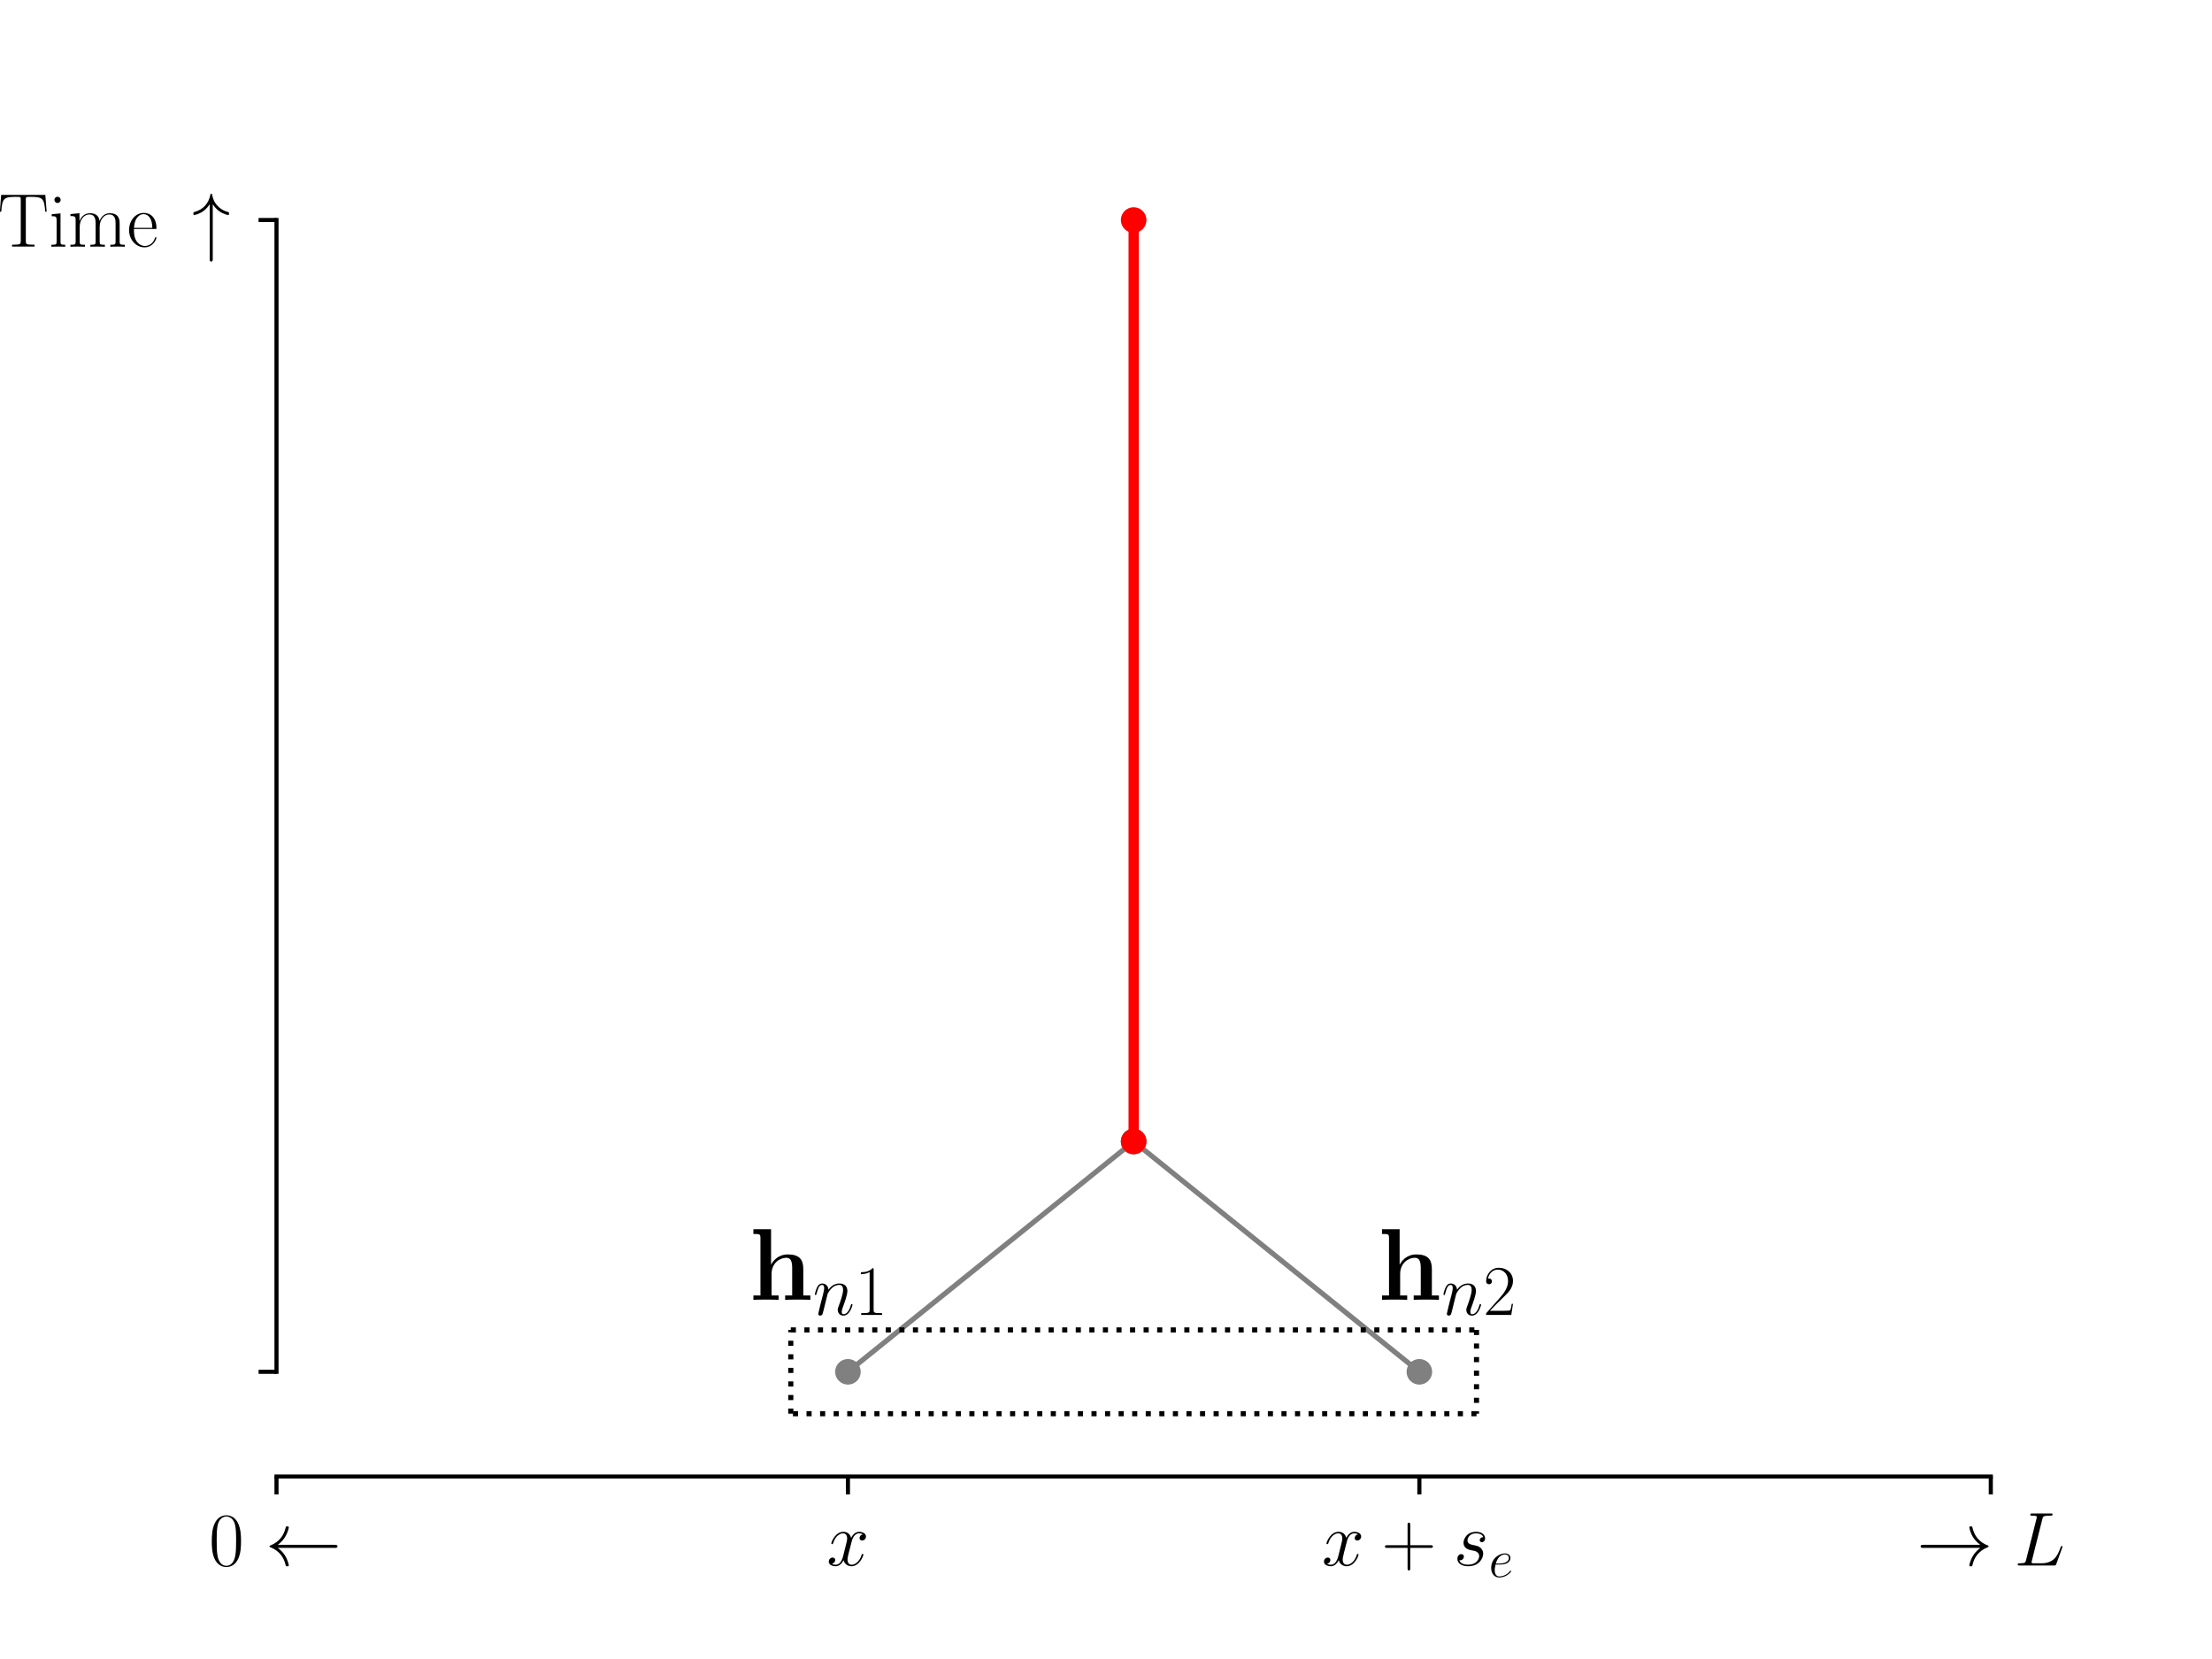
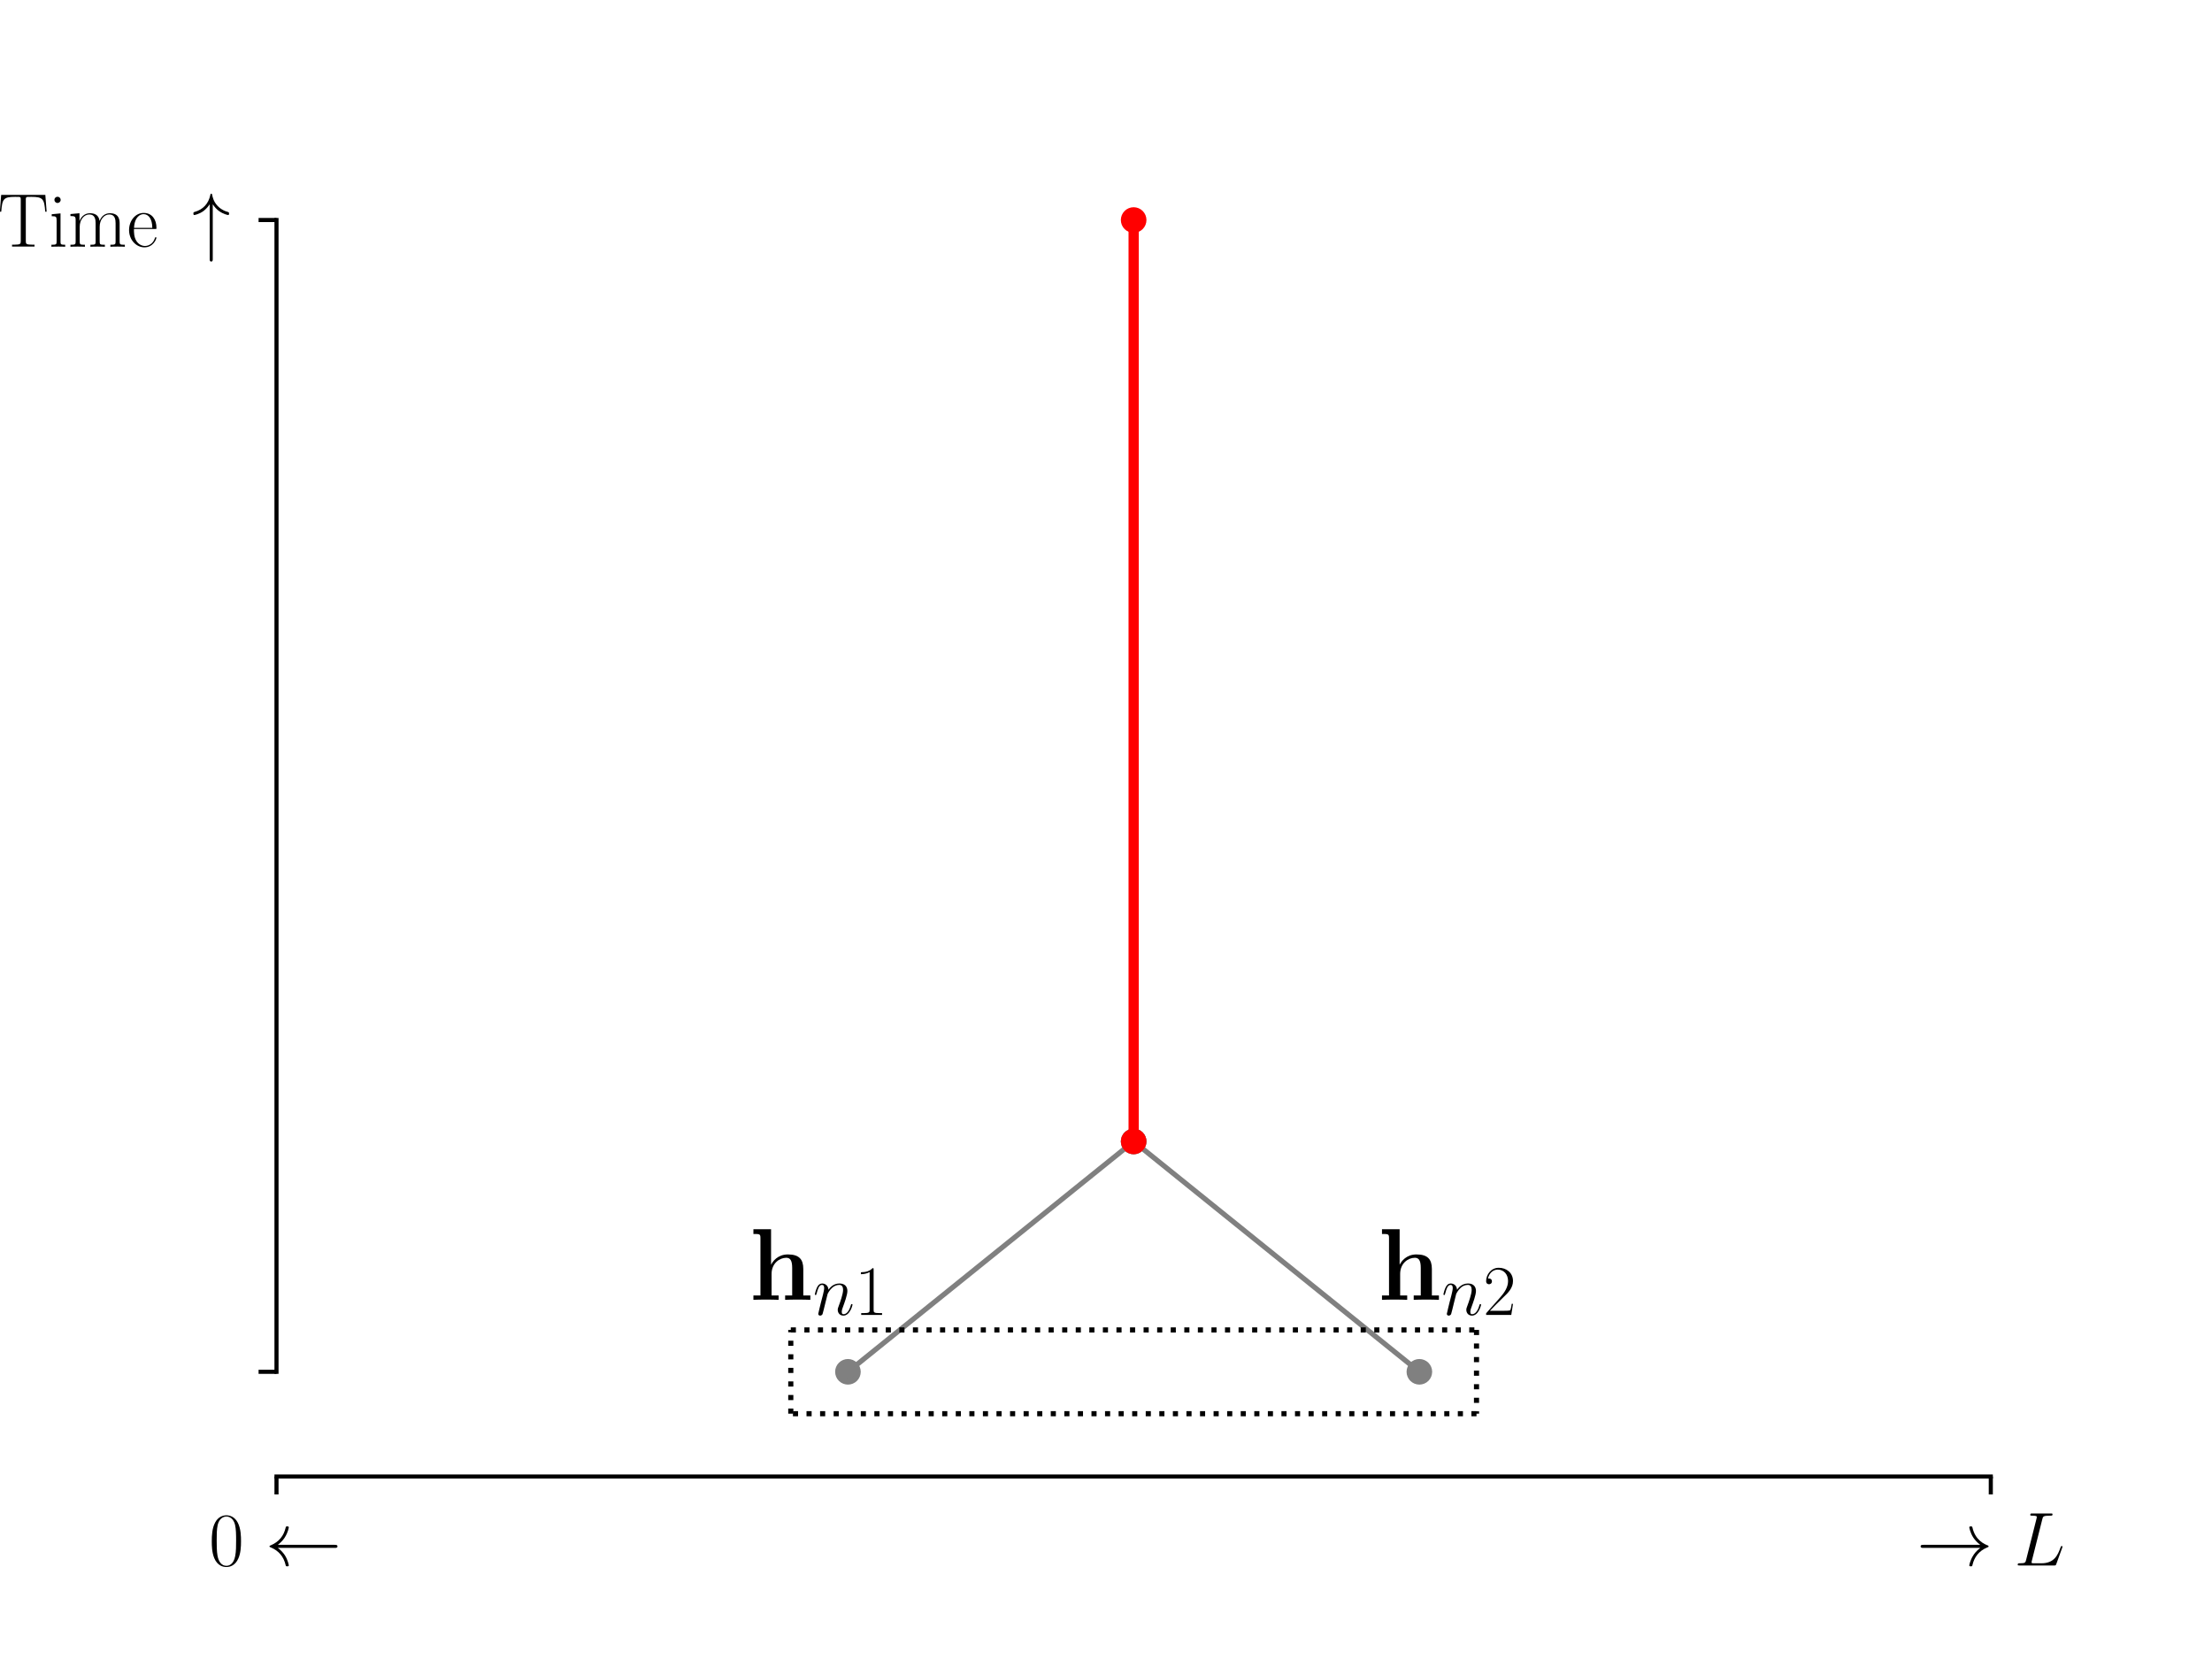
<svg xmlns="http://www.w3.org/2000/svg" xmlns:xlink="http://www.w3.org/1999/xlink" width="432pt" height="324pt" viewBox="0 0 432 324" version="1.1">
  <defs>
    <style type="text/css">*{stroke-linejoin: round; stroke-linecap: butt}</style>
  </defs>
  <g id="figure_1">
    <g id="patch_1">
      <path d="M 0 324  L 432 324  L 432 0  L 0 0  z " style="fill: #ffffff" />
    </g>
    <g id="axes_1">
      <g id="patch_2">
        <path d="M 54 288.36  L 388.8 288.36  L 388.8 38.88  L 54 38.88  z " style="fill: #ffffff" />
      </g>
      <g id="matplotlib.axis_1">
        <g id="xtick_1">
          <g id="line2d_1">
            <defs>
-               <path id="m6082143e1d" d="M 0 0  L 0 3.5  " style="stroke: #000000; stroke-width: 0.8" />
+               <path id="mec3e85dd32" d="M 0 0  L 0 3.5  " style="stroke: #000000; stroke-width: 0.8" />
            </defs>
            <g>
-               <use xlink:href="#m6082143e1d" x="54" y="288.36" style="stroke: #000000; stroke-width: 0.8" />
+               <use xlink:href="#mec3e85dd32" x="54" y="288.36" style="stroke: #000000; stroke-width: 0.8" />
            </g>
          </g>
          <g id="text_1">
            <g transform="translate(40.79435 305.7377) scale(0.15 -0.15)">
              <defs>
                <path id="CMR17-30" d="M 2688 2025  C 2688 2416 2682 3080 2413 3591  C 2176 4039 1798 4198 1466 4198  C 1158 4198 768 4058 525 3597  C 269 3118 243 2524 243 2025  C 243 1661 250 1106 448 619  C 723 -39 1216 -128 1466 -128  C 1760 -128 2208 -7 2470 600  C 2662 1042 2688 1559 2688 2025  z M 1466 -26  C 1056 -26 813 325 723 812  C 653 1188 653 1738 653 2096  C 653 2588 653 2997 736 3387  C 858 3929 1216 4096 1466 4096  C 1728 4096 2067 3923 2189 3400  C 2272 3036 2278 2607 2278 2096  C 2278 1680 2278 1169 2202 792  C 2067 95 1690 -26 1466 -26  z " transform="scale(0.015625)" />
                <path id="CMSY10-20" d="M 5811 1472  C 5926 1472 6042 1472 6042 1600  C 6042 1728 5926 1728 5811 1728  L 1056 1728  C 1408 1997 1581 2259 1632 2342  C 1920 2784 1971 3187 1971 3194  C 1971 3270 1894 3270 1843 3270  C 1734 3270 1728 3258 1702 3142  C 1555 2515 1178 1984 454 1683  C 384 1658 358 1645 358 1600  C 358 1555 390 1542 454 1517  C 1120 1242 1549 742 1709 26  C 1728 -51 1734 -70 1843 -70  C 1894 -70 1971 -70 1971 7  C 1971 20 1914 423 1645 851  C 1517 1043 1331 1267 1056 1472  L 5811 1472  z " transform="scale(0.015625)" />
              </defs>
              <use xlink:href="#CMR17-30" transform="scale(0.996264)" />
              <use xlink:href="#CMSY10-20" transform="translate(73.36449 0) scale(0.996264)" />
            </g>
          </g>
        </g>
        <g id="xtick_2">
          <g id="line2d_2">
            <g>
-               <use xlink:href="#m6082143e1d" x="165.6" y="288.36" style="stroke: #000000; stroke-width: 0.8" />
+               <use xlink:href="#mec3e85dd32" x="388.8" y="288.36" style="stroke: #000000; stroke-width: 0.8" />
            </g>
          </g>
          <g id="text_2">
-             <g transform="translate(161.4424 305.7377) scale(0.15 -0.15)">
-               <defs>
-                 <path id="CMMI12-78" d="M 3034 2606  C 2829 2567 2752 2414 2752 2293  C 2752 2139 2874 2088 2963 2088  C 3155 2088 3290 2254 3290 2427  C 3290 2695 2982 2816 2714 2816  C 2323 2816 2106 2433 2048 2312  C 1901 2816 1504 2816 1389 2816  C 736 2816 390 1980 390 1839  C 390 1814 416 1782 461 1782  C 512 1782 525 1820 538 1846  C 755 2555 1184 2689 1370 2689  C 1658 2689 1715 2420 1715 2267  C 1715 2127 1677 1980 1600 1673  L 1382 798  C 1286 415 1101 64 762 64  C 730 64 570 64 435 147  C 666 192 717 383 717 460  C 717 588 621 664 499 664  C 346 664 179 530 179 326  C 179 57 480 -64 755 -64  C 1062 -64 1280 179 1414 441  C 1517 64 1837 -64 2074 -64  C 2726 -64 3072 773 3072 913  C 3072 945 3046 971 3008 971  C 2950 971 2944 939 2925 888  C 2752 326 2381 64 2093 64  C 1869 64 1747 230 1747 492  C 1747 632 1773 734 1875 1156  L 2099 2024  C 2195 2408 2413 2689 2707 2689  C 2720 2689 2899 2689 3034 2606  z " transform="scale(0.015625)" />
-               </defs>
-               <use xlink:href="#CMMI12-78" transform="scale(0.996264)" />
-             </g>
-           </g>
-         </g>
-         <g id="xtick_3">
-           <g id="line2d_3">
-             <g>
-               <use xlink:href="#m6082143e1d" x="277.2" y="288.36" style="stroke: #000000; stroke-width: 0.8" />
-             </g>
-           </g>
-           <g id="text_3">
-             <g transform="translate(258.1495 305.7377) scale(0.15 -0.15)">
-               <defs>
-                 <path id="CMR17-2b" d="M 2413 1472  L 4109 1472  C 4198 1472 4307 1472 4307 1580  C 4307 1695 4205 1695 4109 1695  L 2413 1695  L 2413 3386  C 2413 3475 2413 3584 2304 3584  C 2189 3584 2189 3482 2189 3386  L 2189 1695  L 493 1695  C 403 1695 294 1695 294 1587  C 294 1472 397 1472 493 1472  L 2189 1472  L 2189 -218  C 2189 -307 2189 -416 2298 -416  C 2413 -416 2413 -314 2413 -218  L 2413 1472  z " transform="scale(0.015625)" />
-                 <path id="CMMI12-73" d="M 1459 1280  C 1568 1261 1741 1223 1779 1216  C 1862 1192 2150 1090 2150 783  C 2150 586 1971 70 1229 70  C 1094 70 614 70 486 436  C 742 404 870 603 870 745  C 870 880 781 950 653 950  C 512 950 326 841 326 552  C 326 173 710 -64 1222 -64  C 2195 -64 2483 651 2483 984  C 2483 1079 2483 1258 2278 1462  C 2118 1616 1965 1648 1619 1718  C 1446 1756 1171 1814 1171 2101  C 1171 2229 1286 2689 1894 2689  C 2163 2689 2426 2589 2490 2368  C 2208 2368 2195 2125 2195 2119  C 2195 1984 2317 1946 2374 1946  C 2464 1946 2643 2015 2643 2281  C 2643 2545 2400 2816 1901 2816  C 1062 2816 838 2160 838 1899  C 838 1414 1312 1312 1459 1280  z " transform="scale(0.015625)" />
-                 <path id="CMMI12-65" d="M 1146 1479  C 1318 1479 1754 1479 2061 1595  C 2547 1783 2592 2158 2592 2274  C 2592 2558 2349 2816 1926 2816  C 1254 2816 288 2210 288 1073  C 288 402 672 -64 1254 -64  C 2125 -64 2675 609 2675 692  C 2675 730 2637 762 2611 762  C 2592 762 2586 756 2528 699  C 2118 159 1510 64 1267 64  C 902 64 710 350 710 822  C 710 911 710 1071 806 1479  L 1146 1479  z M 838 1600  C 1114 2592 1722 2689 1926 2689  C 2208 2689 2400 2522 2400 2277  C 2400 1600 1376 1600 1107 1600  L 838 1600  z " transform="scale(0.015625)" />
-               </defs>
-               <use xlink:href="#CMMI12-78" transform="scale(0.996264)" />
-               <use xlink:href="#CMR17-2b" transform="translate(77.57327 0) scale(0.996264)" />
-               <use xlink:href="#CMMI12-73" transform="translate(171.4273 0) scale(0.996264)" />
-               <use xlink:href="#CMMI12-65" transform="translate(217.3773 -14.94392) scale(0.697382)" />
-             </g>
-           </g>
-         </g>
-         <g id="xtick_4">
-           <g id="line2d_4">
-             <g>
-               <use xlink:href="#m6082143e1d" x="388.8" y="288.36" style="stroke: #000000; stroke-width: 0.8" />
-             </g>
-           </g>
-           <g id="text_4">
            <g transform="translate(374.2747 305.7377) scale(0.15 -0.15)">
              <defs>
                <path id="CMSY10-21" d="M 5338 1472  C 4986 1203 4813 941 4762 858  C 4474 416 4422 13 4422 6  C 4422 -70 4499 -70 4550 -70  C 4659 -70 4666 -58 4691 58  C 4838 685 5216 1222 5939 1517  C 6016 1542 6035 1555 6035 1600  C 6035 1645 5997 1664 5984 1670  C 5702 1779 4928 2099 4685 3174  C 4666 3251 4659 3270 4550 3270  C 4499 3270 4422 3270 4422 3193  C 4422 3180 4480 2777 4749 2349  C 4877 2157 5062 1933 5338 1728  L 582 1728  C 467 1728 352 1728 352 1600  C 352 1472 467 1472 582 1472  L 5338 1472  z " transform="scale(0.015625)" />
                <path id="CMMI12-4c" d="M 2349 3861  C 2406 4103 2426 4167 2989 4167  C 3162 4167 3206 4167 3206 4288  C 3206 4352 3136 4352 3110 4352  C 2982 4352 2835 4352 2707 4352  L 1850 4352  C 1728 4352 1587 4352 1466 4352  C 1414 4352 1344 4352 1344 4231  C 1344 4167 1402 4167 1498 4167  C 1888 4167 1888 4116 1888 4046  C 1888 4034 1888 3995 1862 3899  L 998 472  C 941 249 928 185 480 185  C 358 185 294 185 294 70  C 294 0 333 0 461 0  L 3328 0  C 3469 0 3475 6 3520 121  L 4013 1478  C 4026 1510 4038 1548 4038 1567  C 4038 1605 4006 1631 3974 1631  C 3968 1631 3936 1631 3923 1605  C 3910 1599 3910 1586 3859 1465  C 3654 905 3366 185 2285 185  L 1670 185  C 1581 185 1568 185 1530 192  C 1459 198 1453 211 1453 262  C 1453 307 1466 345 1478 401  L 2349 3861  z " transform="scale(0.015625)" />
              </defs>
              <use xlink:href="#CMSY10-21" transform="scale(0.996264)" />
              <use xlink:href="#CMMI12-4c" transform="translate(127.3007 0) scale(0.996264)" />
            </g>
          </g>
        </g>
      </g>
      <g id="matplotlib.axis_2">
        <g id="ytick_1">
-           <g id="line2d_5">
+           <g id="line2d_3">
            <defs>
-               <path id="mfa8d35f40f" d="M 0 0  L -3.5 0  " style="stroke: #000000; stroke-width: 0.8" />
+               <path id="mf3f8450ae1" d="M 0 0  L -3.5 0  " style="stroke: #000000; stroke-width: 0.8" />
            </defs>
            <g>
-               <use xlink:href="#mfa8d35f40f" x="54" y="267.911" style="stroke: #000000; stroke-width: 0.8" />
+               <use xlink:href="#mf3f8450ae1" x="54" y="267.911" style="stroke: #000000; stroke-width: 0.8" />
            </g>
          </g>
        </g>
        <g id="ytick_2">
-           <g id="line2d_6">
+           <g id="line2d_4">
            <g>
-               <use xlink:href="#mfa8d35f40f" x="54" y="42.97" style="stroke: #000000; stroke-width: 0.8" />
+               <use xlink:href="#mf3f8450ae1" x="54" y="42.97" style="stroke: #000000; stroke-width: 0.8" />
            </g>
          </g>
-           <g id="text_5">
+           <g id="text_3">
            <g transform="translate(-0.443243 48.15871) scale(0.15 -0.15)">
              <defs>
                <path id="CMR17-54" d="M 3981 4326  L 288 4326  L 179 2918  L 294 2918  C 378 3976 467 4160 1453 4160  C 1568 4160 1754 4160 1805 4154  C 1926 4135 1926 4058 1926 3912  L 1926 459  C 1926 230 1907 160 1376 160  L 1197 160  L 1197 0  C 1504 0 1824 0 2138 0  C 2451 0 2771 0 3078 0  L 3078 160  L 2899 160  C 2368 160 2349 230 2349 459  L 2349 3912  C 2349 4052 2349 4129 2464 4154  C 2515 4160 2701 4160 2816 4160  C 3795 4160 3891 3976 3974 2918  L 4090 2918  L 3981 4326  z " transform="scale(0.015625)" />
                <path id="CMR17-69" d="M 992 3909  C 992 4049 877 4170 730 4170  C 589 4170 467 4056 467 3909  C 467 3769 582 3648 730 3648  C 870 3648 992 3763 992 3909  z M 243 2706  L 243 2541  C 602 2541 653 2502 653 2197  L 653 427  C 653 184 627 153 218 153  L 218 -13  C 371 0 646 0 806 0  C 960 0 1222 0 1370 -13  L 1370 153  C 992 153 979 191 979 420  L 979 2776  L 243 2706  z " transform="scale(0.015625)" />
                <path id="CMR17-6d" d="M 4326 1933  C 4326 2252 4269 2790 3507 2790  C 3072 2790 2771 2496 2656 2151  L 2650 2151  C 2573 2676 2195 2790 1837 2790  C 1331 2790 1069 2400 973 2144  L 966 2144  L 966 2790  L 211 2720  L 211 2554  C 589 2554 646 2515 646 2208  L 646 428  C 646 184 621 153 211 153  L 211 -13  C 365 0 646 0 813 0  C 979 0 1267 0 1421 -13  L 1421 153  C 1011 153 986 178 986 428  L 986 1658  C 986 2247 1344 2688 1792 2688  C 2266 2688 2317 2266 2317 1958  L 2317 428  C 2317 184 2291 153 1882 153  L 1882 -13  C 2035 0 2317 0 2483 0  C 2650 0 2938 0 3091 -13  L 3091 153  C 2682 153 2656 178 2656 428  L 2656 1658  C 2656 2247 3014 2688 3462 2688  C 3936 2688 3987 2266 3987 1958  L 3987 428  C 3987 184 3962 153 3552 153  L 3552 -13  C 3706 0 3987 0 4154 0  C 4320 0 4608 0 4762 -13  L 4762 153  C 4352 153 4326 178 4326 428  L 4326 1933  z " transform="scale(0.015625)" />
                <path id="CMR17-65" d="M 2438 1472  C 2464 1498 2464 1511 2464 1576  C 2464 2238 2118 2816 1389 2816  C 710 2816 173 2169 173 1383  C 173 551 781 -64 1459 -64  C 2176 -64 2458 607 2458 740  C 2458 784 2419 784 2406 784  C 2362 784 2355 771 2330 696  C 2189 265 1837 51 1504 51  C 1229 51 954 203 781 480  C 582 803 582 1176 582 1472  L 2438 1472  z M 589 1568  C 634 2505 1126 2714 1382 2714  C 1818 2714 2112 2297 2118 1568  L 589 1568  z " transform="scale(0.015625)" />
                <path id="CMSY10-22" d="M 1728 3542  C 1882 3299 2061 3120 2221 2997  C 2611 2703 3002 2639 3014 2639  C 3091 2639 3091 2709 3091 2760  C 3091 2863 3085 2869 2944 2914  C 2509 3035 2259 3266 2112 3426  C 1786 3779 1709 4163 1670 4368  C 1664 4400 1638 4425 1600 4425  C 1542 4425 1536 4387 1523 4310  C 1376 3600 922 3100 218 2902  C 122 2870 109 2870 109 2761  C 109 2710 109 2639 186 2639  C 205 2639 582 2709 947 2971  C 1158 3132 1331 3324 1472 3542  L 1472 -1021  C 1472 -1136 1472 -1252 1600 -1252  C 1728 -1252 1728 -1136 1728 -1021  L 1728 3542  z " transform="scale(0.015625)" />
              </defs>
              <use xlink:href="#CMR17-54" transform="scale(0.996264)" />
              <use xlink:href="#CMR17-69" transform="translate(66.50988 0) scale(0.996264)" />
              <use xlink:href="#CMR17-6d" transform="translate(91.38094 0) scale(0.996264)" />
              <use xlink:href="#CMR17-65" transform="translate(168.3005 0) scale(0.996264)" />
              <use xlink:href="#CMSY10-22" transform="translate(253.0646 0) scale(0.996264)" />
            </g>
          </g>
        </g>
      </g>
+       <g id="line2d_5">
+         <path d="M 165.6 267.911  L 221.4 222.923  " clip-path="url(#p7151b10c25)" style="fill: none; stroke: #808080; stroke-linecap: square" />
+         <defs>
+           <path id="m46b7b903bf" d="M 0 2  C 0.53 2 1.039 1.789 1.414 1.414  C 1.789 1.039 2 0.53 2 0  C 2 -0.53 1.789 -1.039 1.414 -1.414  C 1.039 -1.789 0.53 -2 0 -2  C -0.53 -2 -1.039 -1.789 -1.414 -1.414  C -1.789 -1.039 -2 -0.53 -2 0  C -2 0.53 -1.789 1.039 -1.414 1.414  C -1.039 1.789 -0.53 2 0 2  z " style="stroke: #808080" />
+         </defs>
+         <g clip-path="url(#p7151b10c25)">
+           <use xlink:href="#m46b7b903bf" x="165.6" y="267.911" style="fill: #808080; stroke: #808080" />
+           <use xlink:href="#m46b7b903bf" x="221.4" y="222.923" style="fill: #808080; stroke: #808080" />
+         </g>
+       </g>
+       <g id="line2d_6">
+         <path d="M 277.2 267.911  L 221.4 222.923  " clip-path="url(#p7151b10c25)" style="fill: none; stroke: #808080; stroke-linecap: square" />
+         <g clip-path="url(#p7151b10c25)">
+           <use xlink:href="#m46b7b903bf" x="277.2" y="267.911" style="fill: #808080; stroke: #808080" />
+           <use xlink:href="#m46b7b903bf" x="221.4" y="222.923" style="fill: #808080; stroke: #808080" />
+         </g>
+       </g>
      <g id="line2d_7">
-         <path d="M 165.6 267.911  L 221.4 222.923  " clip-path="url(#p7109630abe)" style="fill: none; stroke: #808080; stroke-linecap: square" />
+         <path d="M 221.4 222.923  L 221.4 42.97  " clip-path="url(#p7151b10c25)" style="fill: none; stroke: #ff0000; stroke-width: 2; stroke-linecap: square" />
        <defs>
-           <path id="mfd02305126" d="M 0 2  C 0.53 2 1.039 1.789 1.414 1.414  C 1.789 1.039 2 0.53 2 0  C 2 -0.53 1.789 -1.039 1.414 -1.414  C 1.039 -1.789 0.53 -2 0 -2  C -0.53 -2 -1.039 -1.789 -1.414 -1.414  C -1.789 -1.039 -2 -0.53 -2 0  C -2 0.53 -1.789 1.039 -1.414 1.414  C -1.039 1.789 -0.53 2 0 2  z " style="stroke: #808080" />
+           <path id="m17400fb0c0" d="M 0 2  C 0.53 2 1.039 1.789 1.414 1.414  C 1.789 1.039 2 0.53 2 0  C 2 -0.53 1.789 -1.039 1.414 -1.414  C 1.039 -1.789 0.53 -2 0 -2  C -0.53 -2 -1.039 -1.789 -1.414 -1.414  C -1.789 -1.039 -2 -0.53 -2 0  C -2 0.53 -1.789 1.039 -1.414 1.414  C -1.039 1.789 -0.53 2 0 2  z " style="stroke: #ff0000" />
        </defs>
-         <g clip-path="url(#p7109630abe)">
-           <use xlink:href="#mfd02305126" x="165.6" y="267.911" style="fill: #808080; stroke: #808080" />
-           <use xlink:href="#mfd02305126" x="221.4" y="222.923" style="fill: #808080; stroke: #808080" />
+         <g clip-path="url(#p7151b10c25)">
+           <use xlink:href="#m17400fb0c0" x="221.4" y="222.923" style="fill: #ff0000; stroke: #ff0000" />
+           <use xlink:href="#m17400fb0c0" x="221.4" y="42.97" style="fill: #ff0000; stroke: #ff0000" />
        </g>
      </g>
      <g id="line2d_8">
-         <path d="M 277.2 267.911  L 221.4 222.923  " clip-path="url(#p7109630abe)" style="fill: none; stroke: #808080; stroke-linecap: square" />
-         <g clip-path="url(#p7109630abe)">
-           <use xlink:href="#mfd02305126" x="277.2" y="267.911" style="fill: #808080; stroke: #808080" />
-           <use xlink:href="#mfd02305126" x="221.4" y="222.923" style="fill: #808080; stroke: #808080" />
-         </g>
+         <path d="M 154.44 259.731  L 288.36 259.731  " clip-path="url(#p7151b10c25)" style="fill: none; stroke-dasharray: 1,1.65; stroke-dashoffset: 0; stroke: #000000" />
      </g>
      <g id="line2d_9">
-         <path d="M 221.4 222.923  L 221.4 42.97  " clip-path="url(#p7109630abe)" style="fill: none; stroke: #ff0000; stroke-width: 2; stroke-linecap: square" />
-         <defs>
-           <path id="m7297d442dd" d="M 0 2  C 0.53 2 1.039 1.789 1.414 1.414  C 1.789 1.039 2 0.53 2 0  C 2 -0.53 1.789 -1.039 1.414 -1.414  C 1.039 -1.789 0.53 -2 0 -2  C -0.53 -2 -1.039 -1.789 -1.414 -1.414  C -1.789 -1.039 -2 -0.53 -2 0  C -2 0.53 -1.789 1.039 -1.414 1.414  C -1.039 1.789 -0.53 2 0 2  z " style="stroke: #ff0000" />
-         </defs>
-         <g clip-path="url(#p7109630abe)">
-           <use xlink:href="#m7297d442dd" x="221.4" y="222.923" style="fill: #ff0000; stroke: #ff0000" />
-           <use xlink:href="#m7297d442dd" x="221.4" y="42.97" style="fill: #ff0000; stroke: #ff0000" />
-         </g>
+         <path d="M 288.36 259.731  L 288.36 276.09  " clip-path="url(#p7151b10c25)" style="fill: none; stroke-dasharray: 1,1.65; stroke-dashoffset: 0; stroke: #000000" />
      </g>
      <g id="line2d_10">
-         <path d="M 154.44 259.731  L 288.36 259.731  " clip-path="url(#p7109630abe)" style="fill: none; stroke-dasharray: 1,1.65; stroke-dashoffset: 0; stroke: #000000" />
+         <path d="M 288.36 276.09  L 154.44 276.09  " clip-path="url(#p7151b10c25)" style="fill: none; stroke-dasharray: 1,1.65; stroke-dashoffset: 0; stroke: #000000" />
      </g>
      <g id="line2d_11">
-         <path d="M 288.36 259.731  L 288.36 276.09  " clip-path="url(#p7109630abe)" style="fill: none; stroke-dasharray: 1,1.65; stroke-dashoffset: 0; stroke: #000000" />
-       </g>
-       <g id="line2d_12">
-         <path d="M 288.36 276.09  L 154.44 276.09  " clip-path="url(#p7109630abe)" style="fill: none; stroke-dasharray: 1,1.65; stroke-dashoffset: 0; stroke: #000000" />
-       </g>
-       <g id="line2d_13">
-         <path d="M 154.44 276.09  L 154.44 259.731  " clip-path="url(#p7109630abe)" style="fill: none; stroke-dasharray: 1,1.65; stroke-dashoffset: 0; stroke: #000000" />
+         <path d="M 154.44 276.09  L 154.44 259.731  " clip-path="url(#p7151b10c25)" style="fill: none; stroke-dasharray: 1,1.65; stroke-dashoffset: 0; stroke: #000000" />
      </g>
      <g id="patch_3">
        <path d="M 54 267.911  L 54 42.97  " style="fill: none; stroke: #000000; stroke-width: 0.8; stroke-linejoin: miter; stroke-linecap: square" />
      </g>
      <g id="patch_4">
        <path d="M 54 288.36  L 388.8 288.36  " style="fill: none; stroke: #000000; stroke-width: 0.8; stroke-linejoin: miter; stroke-linecap: square" />
      </g>
-       <g id="text_6">
+       <g id="text_4">
        <g transform="translate(146.303 253.8106) scale(0.2 -0.2)">
          <defs>
            <path id="CMBX12-68" d="M 3398 1924  C 3398 2525 3136 2834 2432 2834  C 1786 2834 1472 2384 1382 2194  L 1376 2194  L 1376 4416  L 269 4416  L 269 4117  C 666 4117 710 4117 710 3858  L 710 260  L 269 260  L 269 -13  C 416 0 877 0 1056 0  C 1235 0 1702 0 1850 -13  L 1850 260  L 1408 260  L 1408 1607  C 1408 2289 1920 2624 2330 2624  C 2566 2624 2701 2473 2701 1993  L 2701 260  L 2259 260  L 2259 -13  C 2406 0 2867 0 3046 0  C 3226 0 3693 0 3840 -13  L 3840 260  L 3398 260  L 3398 1924  z " transform="scale(0.015625)" />
            <path id="CMMI12-6e" d="M 1318 1871  C 1331 1910 1491 2229 1728 2433  C 1894 2586 2112 2689 2362 2689  C 2618 2689 2707 2497 2707 2242  C 2707 1878 2445 1150 2317 805  C 2259 651 2227 568 2227 453  C 2227 166 2426 -64 2733 -64  C 3328 -64 3552 875 3552 913  C 3552 945 3526 971 3488 971  C 3430 971 3424 952 3392 843  C 3245 319 3002 64 2752 64  C 2688 64 2586 64 2586 269  C 2586 429 2656 621 2694 710  C 2822 1063 3091 1780 3091 2145  C 3091 2528 2867 2816 2381 2816  C 1811 2816 1510 2415 1395 2255  C 1376 2618 1114 2816 832 2816  C 627 2816 486 2695 378 2478  C 262 2248 173 1865 173 1839  C 173 1814 198 1782 243 1782  C 294 1782 301 1788 339 1935  C 442 2325 557 2689 813 2689  C 960 2689 1011 2586 1011 2395  C 1011 2254 947 2005 902 1807  L 723 1118  C 698 996 627 709 595 594  C 550 428 480 128 480 96  C 480 6 550 -64 646 -64  C 723 -64 813 -26 864 70  C 877 102 934 326 966 453  L 1107 1028  L 1318 1871  z " transform="scale(0.015625)" />
            <path id="CMR17-31" d="M 1702 4058  C 1702 4192 1696 4192 1606 4192  C 1357 3916 979 3827 621 3827  C 602 3827 570 3827 563 3808  C 557 3795 557 3782 557 3648  C 755 3648 1088 3686 1344 3839  L 1344 461  C 1344 236 1331 160 781 160  L 589 160  L 589 0  C 896 0 1216 0 1523 0  C 1830 0 2150 0 2458 0  L 2458 160  L 2266 160  C 1715 160 1702 230 1702 458  L 1702 4058  z " transform="scale(0.015625)" />
          </defs>
          <use xlink:href="#CMBX12-68" transform="scale(0.996264)" />
          <use xlink:href="#CMMI12-6e" transform="translate(62.2665 -14.94392) scale(0.697382)" />
          <use xlink:href="#CMR17-31" transform="translate(103.0273 -14.94392) scale(0.697382)" />
        </g>
      </g>
-       <g id="text_7">
+       <g id="text_5">
        <g transform="translate(269.063 253.8106) scale(0.2 -0.2)">
          <defs>
            <path id="CMR17-32" d="M 2669 989  L 2554 989  C 2490 536 2438 459 2413 420  C 2381 369 1920 369 1830 369  L 602 369  C 832 619 1280 1072 1824 1597  C 2214 1967 2669 2402 2669 3035  C 2669 3790 2067 4224 1395 4224  C 691 4224 262 3604 262 3030  C 262 2780 448 2748 525 2748  C 589 2748 781 2787 781 3010  C 781 3207 614 3264 525 3264  C 486 3264 448 3258 422 3245  C 544 3790 915 4058 1306 4058  C 1862 4058 2227 3617 2227 3035  C 2227 2479 1901 2000 1536 1584  L 262 146  L 262 0  L 2515 0  L 2669 989  z " transform="scale(0.015625)" />
          </defs>
          <use xlink:href="#CMBX12-68" transform="scale(0.996264)" />
          <use xlink:href="#CMMI12-6e" transform="translate(62.2665 -14.94392) scale(0.697382)" />
          <use xlink:href="#CMR17-32" transform="translate(103.0273 -14.94392) scale(0.697382)" />
        </g>
      </g>
    </g>
  </g>
  <defs>
-     <clipPath id="p7109630abe">
+     <clipPath id="p7151b10c25">
      <rect x="54" y="38.88" width="334.8" height="249.48" />
    </clipPath>
  </defs>
</svg>
